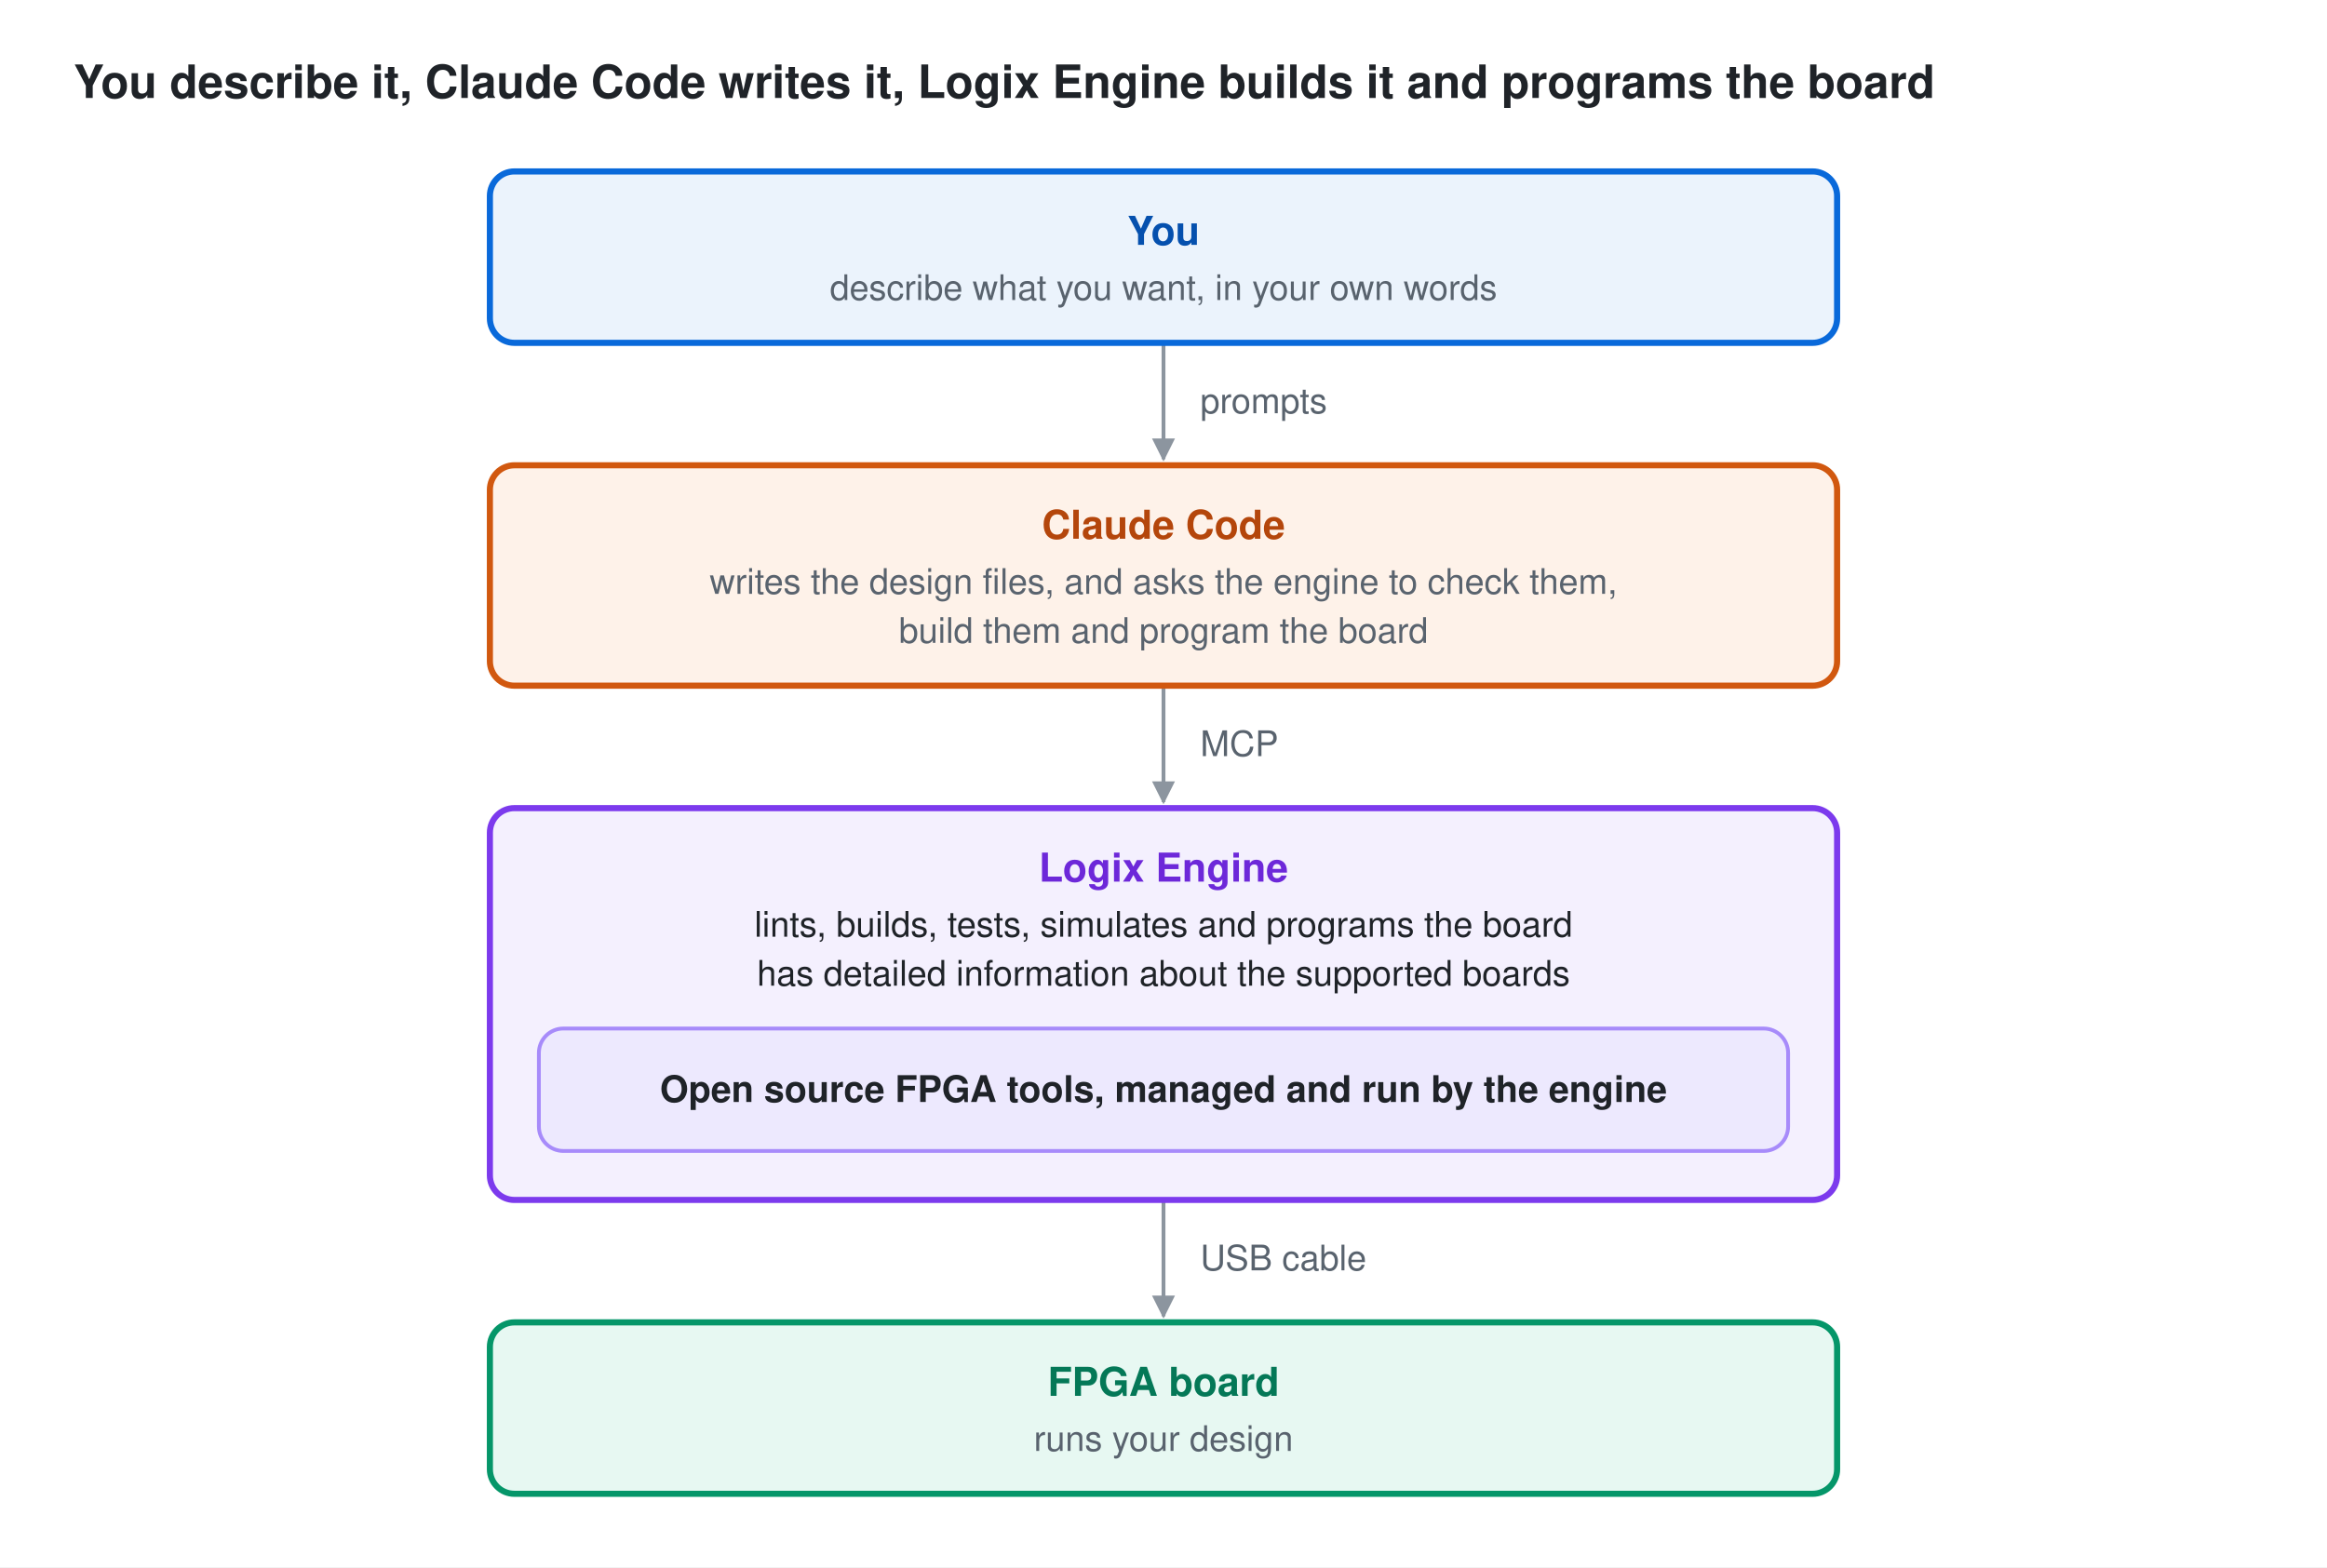
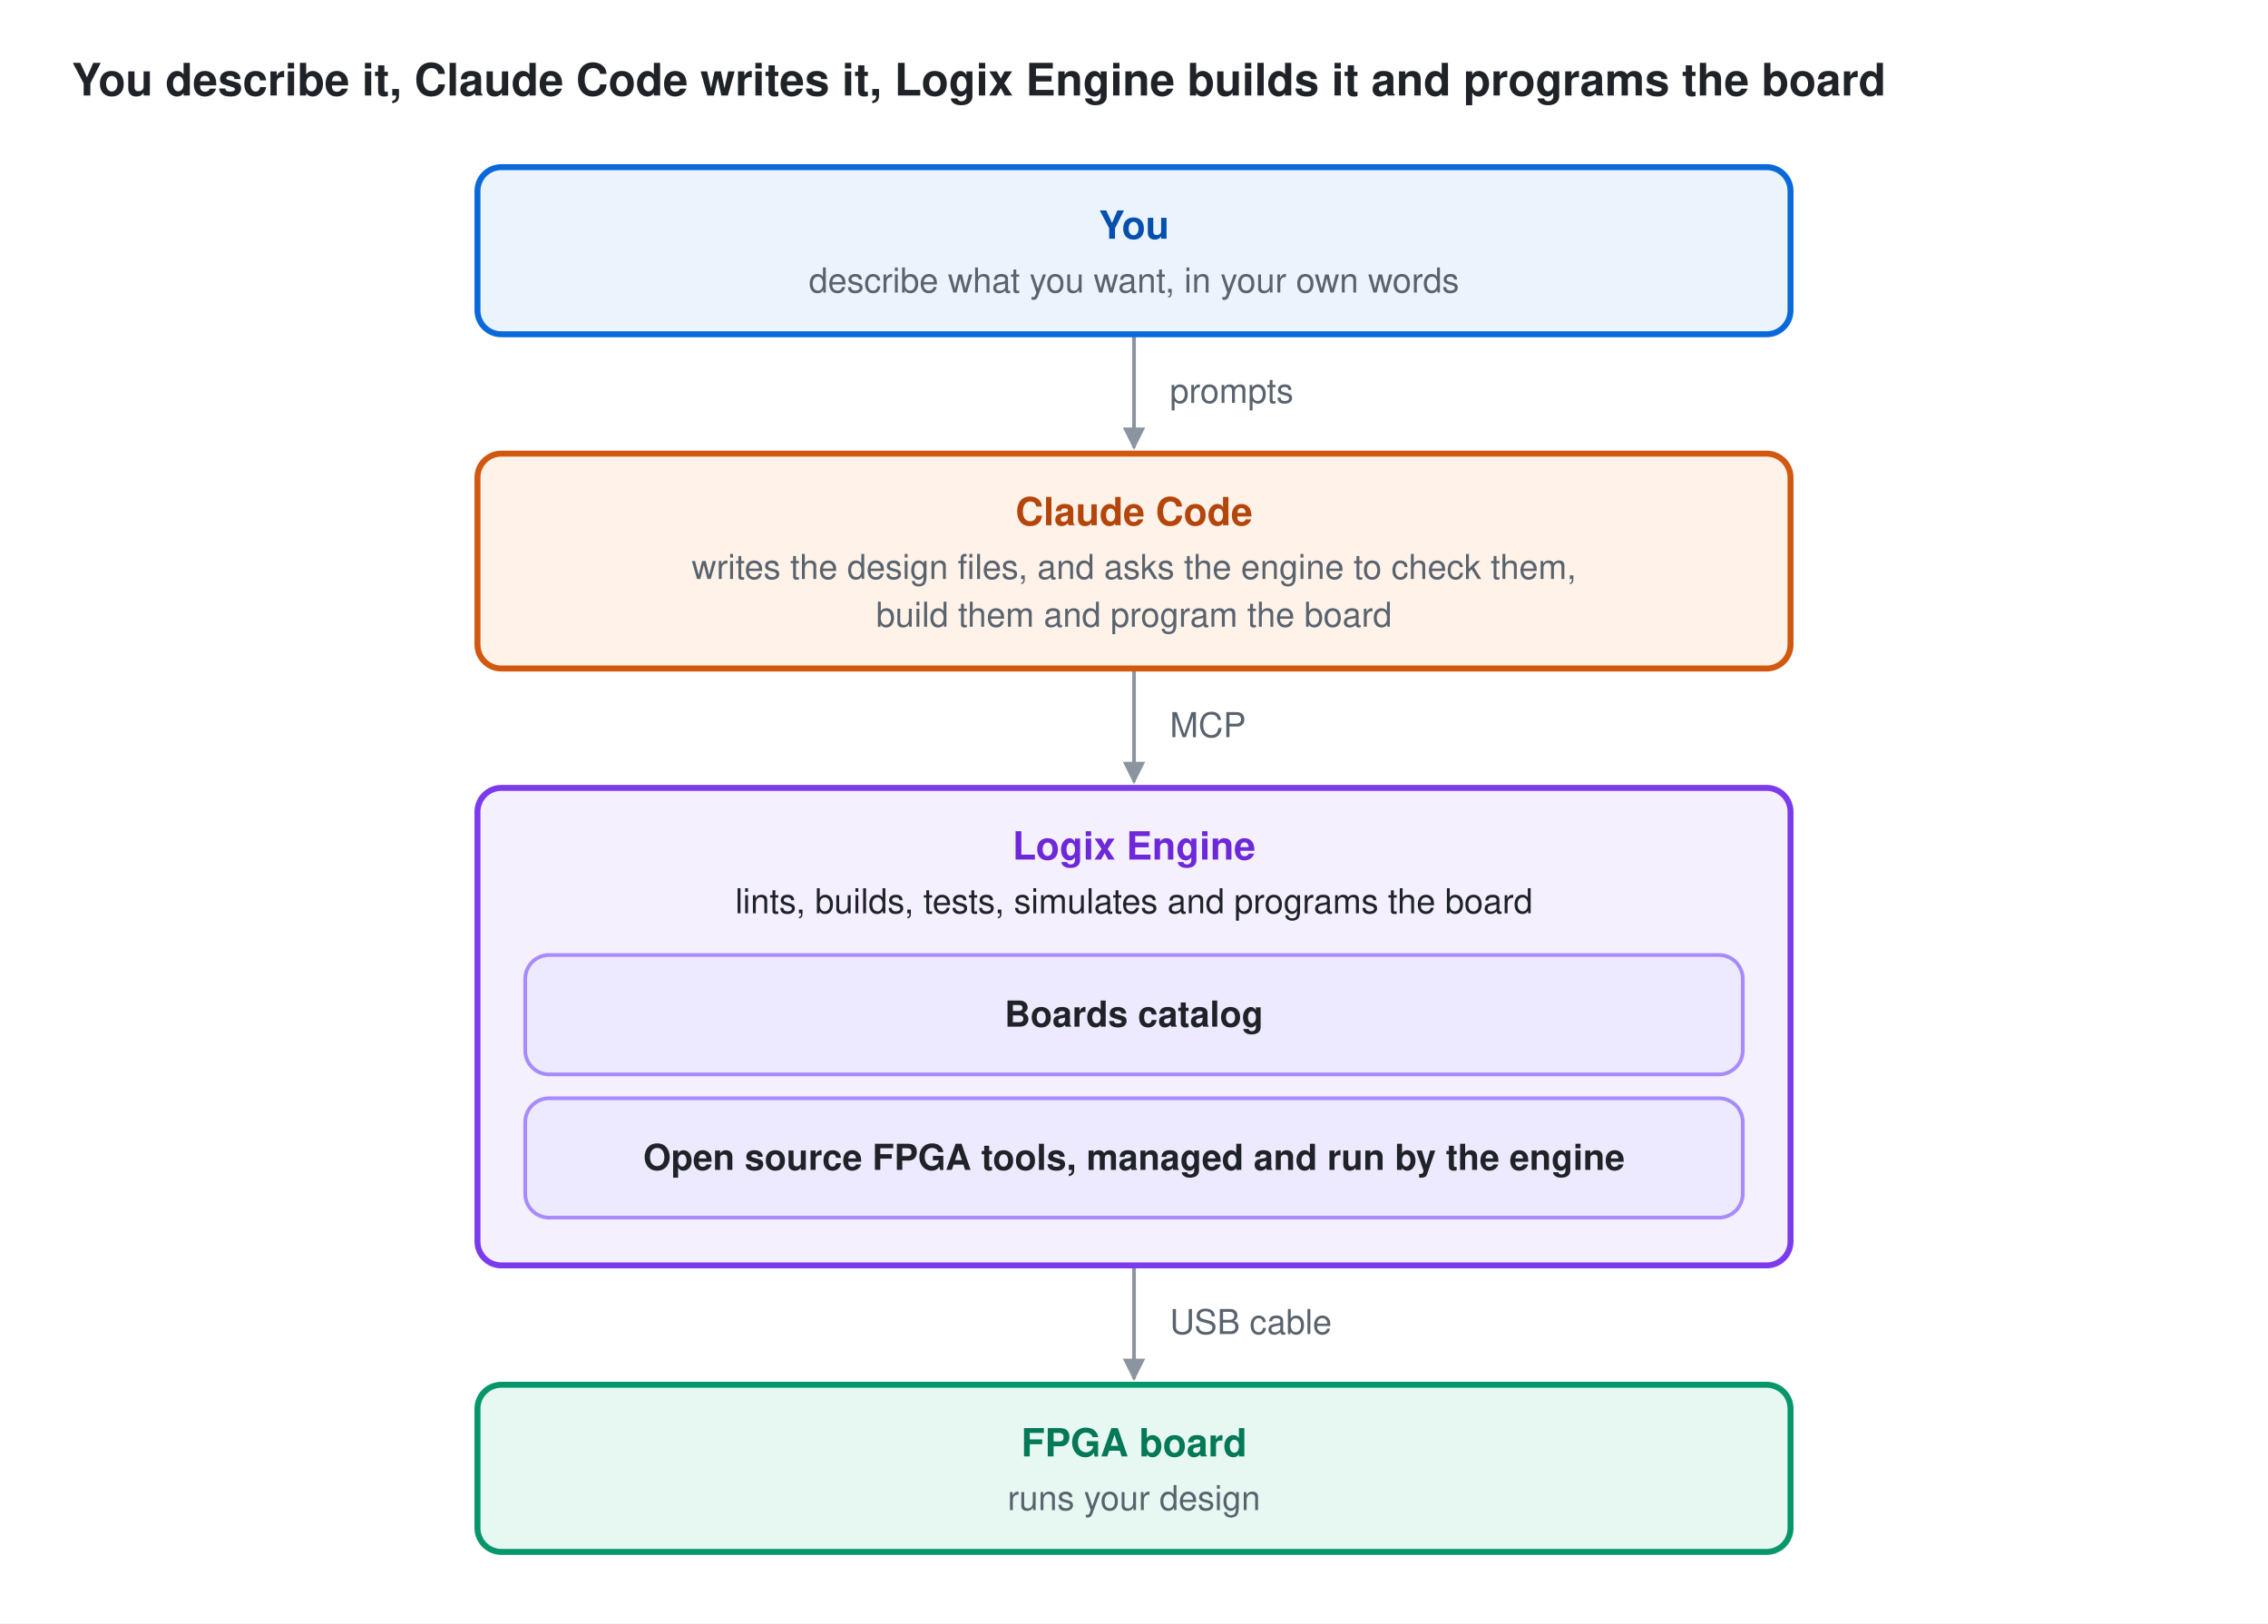
- <svg xmlns="http://www.w3.org/2000/svg" viewBox="0 0 760 512" role="img" aria-label="You talk to Claude Code, Claude Code uses Logix Engine, and the engine programs the board" font-family="-apple-system, BlinkMacSystemFont, 'Segoe UI', Helvetica, Arial, sans-serif" font-size="13">
+ <svg xmlns="http://www.w3.org/2000/svg" viewBox="0 0 760 544" role="img" aria-label="You talk to Claude Code, Claude Code uses Logix Engine, and the engine programs the board" font-family="-apple-system, BlinkMacSystemFont, 'Segoe UI', Helvetica, Arial, sans-serif" font-size="13">
  <style>
    .bg { fill: #ffffff; }
    .edge { stroke: #8c959f; }
    .arrow { fill: #8c959f; }
    .ink { fill: #1f2328; }
    .quiet { fill: #59636e; }
    .you { stroke: #0969da; fill: #0969da; fill-opacity: 0.08; }
    .agent { stroke: #d1580f; fill: #f97316; fill-opacity: 0.09; }
    .engine { stroke: #7c3aed; fill: #8b5cf6; fill-opacity: 0.09; }
    .tools { stroke: #a78bfa; fill: #ede9fe; }
    .board { stroke: #059669; fill: #10b981; fill-opacity: 0.10; }
    .you-ink { fill: #0550ae; }
    .agent-ink { fill: #b4460b; }
    .engine-ink { fill: #6d28d9; }
    .board-ink { fill: #047857; }
    @media (prefers-color-scheme: dark) {
      .bg { fill: #0d1117; }
      .edge { stroke: #6e7681; }
      .arrow { fill: #6e7681; }
      .ink { fill: #e6edf3; }
      .quiet { fill: #9198a1; }
      .you { stroke: #4493f8; fill: #4493f8; fill-opacity: 0.12; }
      .agent { stroke: #fb923c; fill: #fb923c; fill-opacity: 0.12; }
      .engine { stroke: #a78bfa; fill: #a78bfa; fill-opacity: 0.12; }
      .tools { stroke: #6d28d9; fill: #221a3a; }
      .board { stroke: #34d399; fill: #34d399; fill-opacity: 0.12; }
      .you-ink { fill: #79c0ff; }
      .agent-ink { fill: #fdba74; }
      .engine-ink { fill: #c4b5fd; }
      .board-ink { fill: #6ee7b7; }
    }
    .box { fill: none; stroke-width: 1.25; }
    .main { stroke-width: 2; }
    .name { font-weight: 600; }
    .sub { font-size: 11.5px; }
  </style>
  <defs>
    <marker id="tut-arrow" viewBox="0 0 10 10" refX="9" refY="5" markerWidth="6" markerHeight="6" orient="auto-start-reverse">
      <path d="M0 0L10 5L0 10z" class="arrow" />
    </marker>
  </defs>
-   <rect class="bg" x="0" y="0" width="760" height="512" />
+   <rect class="bg" x="0" y="0" width="760" height="544" />
  <text x="24" y="32" font-size="15" class="ink name">You describe it, Claude Code writes it, Logix Engine builds it and programs the board</text>
  <g class="edge" fill="none" stroke-width="1.25">
    <path d="M380 112V150" marker-end="url(#tut-arrow)" />
    <path d="M380 224V262" marker-end="url(#tut-arrow)" />
-     <path d="M380 392V430" marker-end="url(#tut-arrow)" />
+     <path d="M380 424V462" marker-end="url(#tut-arrow)" />
  </g>
  <rect class="you main" x="160" y="56" width="440" height="56" rx="8" />
  <text x="380" y="80" text-anchor="middle" class="you-ink name">You</text>
  <text x="380" y="98" text-anchor="middle" class="quiet sub">describe what you want, in your own words</text>
  <text x="392" y="135" class="quiet sub">prompts</text>
  <rect class="agent main" x="160" y="152" width="440" height="72" rx="8" />
  <text x="380" y="176" text-anchor="middle" class="agent-ink name">Claude Code</text>
  <text x="380" y="194" text-anchor="middle" class="quiet sub">writes the design files, and asks the engine to check them,</text>
  <text x="380" y="210" text-anchor="middle" class="quiet sub">build them and program the board</text>
  <text x="392" y="247" class="quiet sub">MCP</text>
-   <rect class="engine main" x="160" y="264" width="440" height="128" rx="8" />
+   <rect class="engine main" x="160" y="264" width="440" height="160" rx="8" />
  <text x="380" y="288" text-anchor="middle" class="engine-ink name">Logix Engine</text>
  <text x="380" y="306" text-anchor="middle" class="ink sub">lints, builds, tests, simulates and programs the board</text>
-   <text x="380" y="322" text-anchor="middle" class="ink sub">has detailed information about the supported boards</text>
-   <rect class="tools" stroke-width="1.25" x="176" y="336" width="408" height="40" rx="8" />
-   <text x="380" y="360" text-anchor="middle" class="ink name" font-size="12">Open source FPGA tools, managed and run by the engine</text>
-   <text x="392" y="415" class="quiet sub">USB cable</text>
-   <rect class="board main" x="160" y="432" width="440" height="56" rx="8" />
-   <text x="380" y="456" text-anchor="middle" class="board-ink name">FPGA board</text>
-   <text x="380" y="474" text-anchor="middle" class="quiet sub">runs your design</text>
+   <rect class="tools" stroke-width="1.25" x="176" y="320" width="408" height="40" rx="8" />
+   <text x="380" y="344" text-anchor="middle" class="ink name" font-size="12">Boards catalog</text>
+   <rect class="tools" stroke-width="1.25" x="176" y="368" width="408" height="40" rx="8" />
+   <text x="380" y="392" text-anchor="middle" class="ink name" font-size="12">Open source FPGA tools, managed and run by the engine</text>
+   <text x="392" y="447" class="quiet sub">USB cable</text>
+   <rect class="board main" x="160" y="464" width="440" height="56" rx="8" />
+   <text x="380" y="488" text-anchor="middle" class="board-ink name">FPGA board</text>
+   <text x="380" y="506" text-anchor="middle" class="quiet sub">runs your design</text>
</svg>
